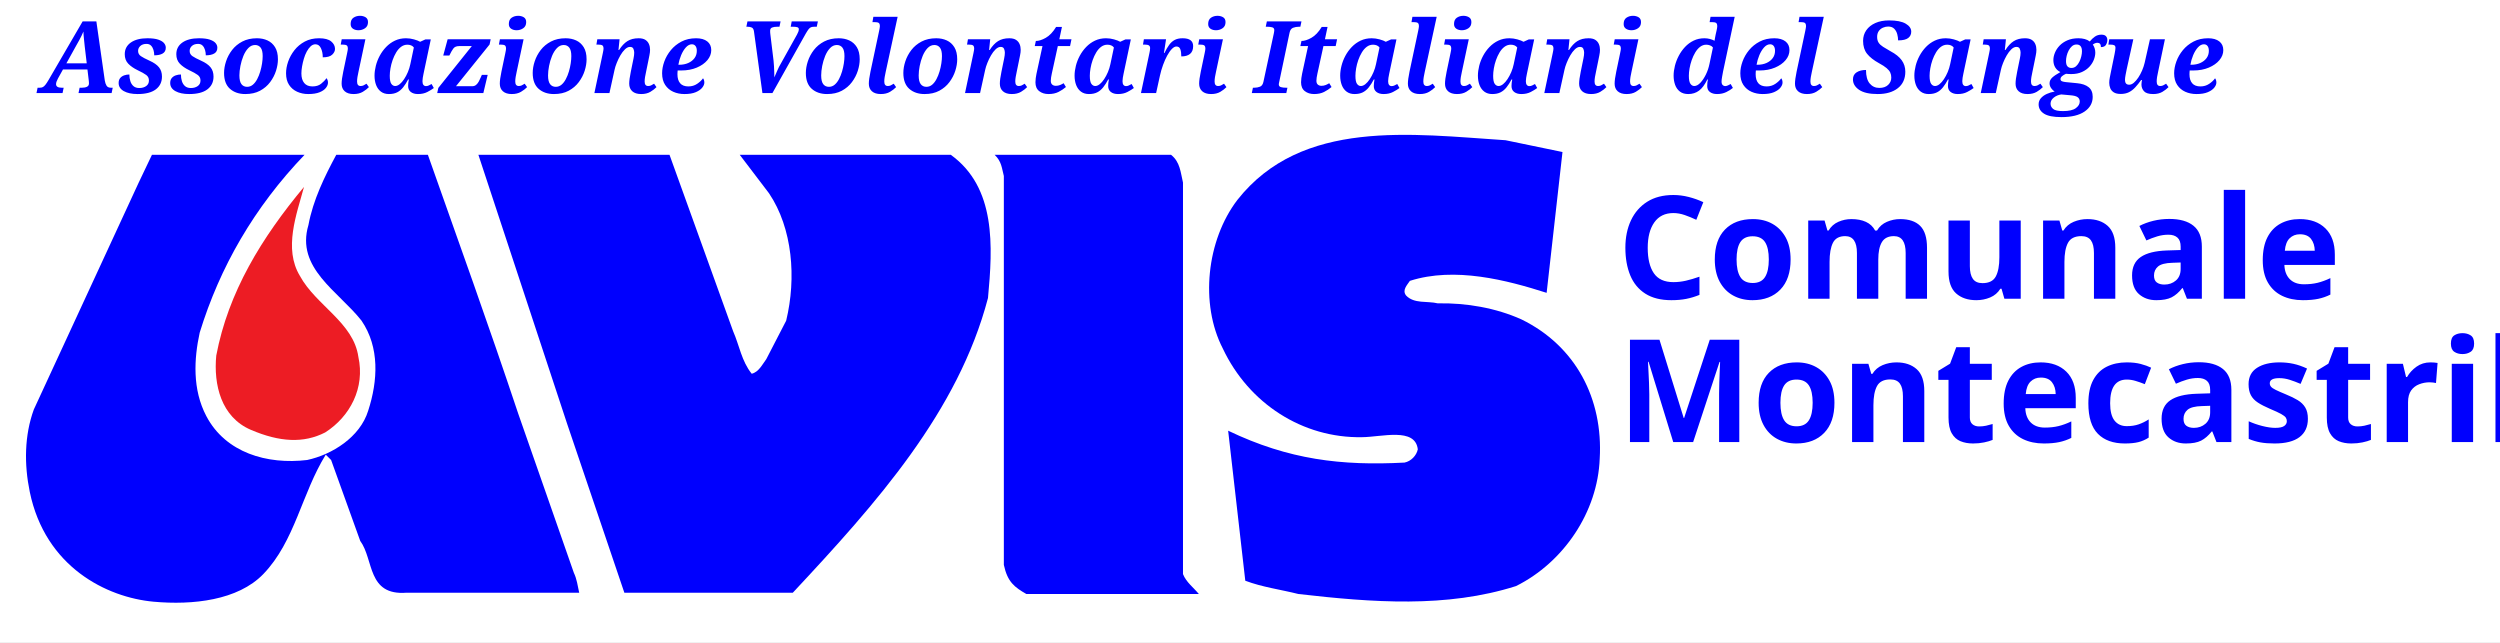
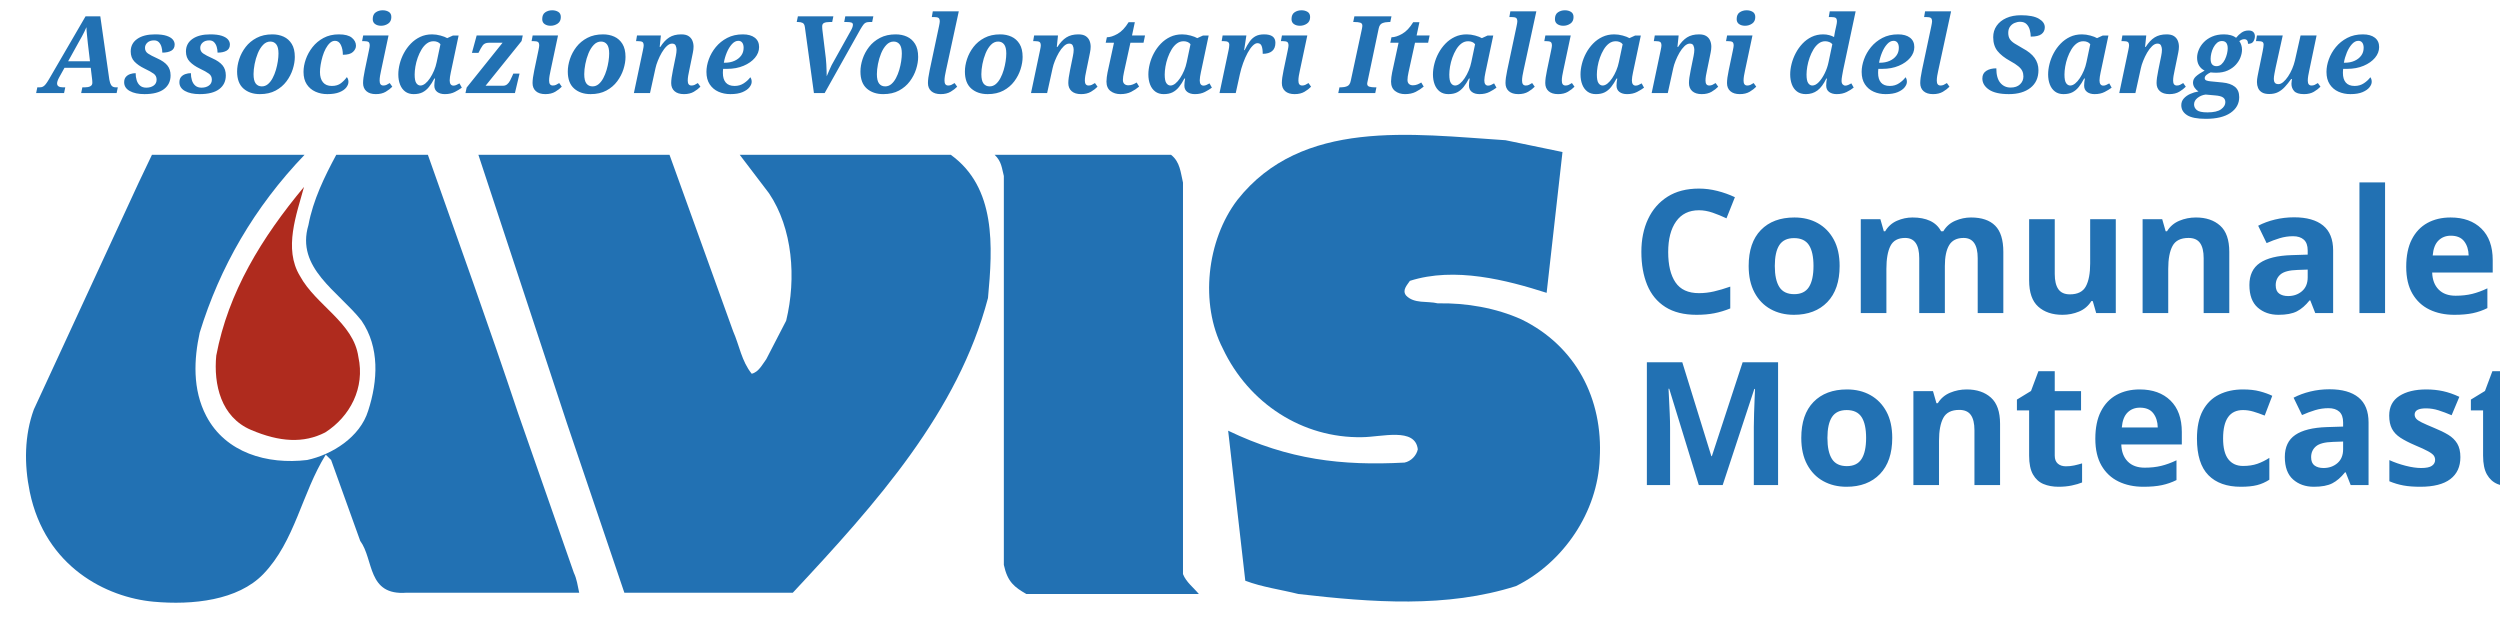
<svg xmlns="http://www.w3.org/2000/svg" id="svg2" version="1.1" width="348.927" height="89.612" xml:space="preserve">
  <defs id="defs6" />
  <g id="g10" transform="matrix(1.25,0,0,-1.25,-7,171.945)">
    <g id="g12" transform="scale(0.1,0.1)">
-       <path d="m 56,658.665 2791.416,0 0,716.895 -2791.416,0 0,-716.895 z" style="fill:#ffffff;fill-opacity:1;fill-rule:evenodd;stroke:none" id="path14" />
-       <path d="m 1800.62,1205.82 -17.7,-157.23 c -44.34,14.16 -102.48,29.43 -152.7,13.37 -3.08,-4.73 -8.85,-10.28 -4.32,-16.25 9.06,-9.67 23.67,-5.97 35.4,-8.85 32.1,0.62 65.03,-5.15 93.43,-17.9 60.71,-29.636 91.37,-88.702 87.46,-155.585 -2.26,-59.27 -40.13,-115.656 -93.43,-142.203 -77.58,-24.695 -160.52,-18.317 -243.05,-8.852 -19.54,4.942 -40.33,7.618 -59.26,14.821 l -19.14,167.515 c 67.68,-32.48 126.77,-39.308 196.94,-35.601 7.21,1.437 13.38,7.82 14.82,14.82 -2.88,24.77 -40.05,13.719 -62.26,13.543 -66.26,-1.23 -126.45,37.488 -155.47,99.023 -25.72,49.799 -18.11,120.799 16.26,165.869 71.82,91.17 194.89,73.47 299.43,66.68 21.2,-4.33 42.39,-8.85 63.59,-13.17" style="fill:#0000fe;fill-opacity:1;fill-rule:evenodd;stroke:none" id="path16" />
-       <path d="m 396.078,1202.73 c -56.39,-58.85 -94.668,-125.53 -117.101,-198.59 -6.379,-29.222 -8.305,-63.378 7.41,-93.226 21.558,-40.945 67.914,-54.328 112.57,-48.976 27.781,5.964 59.066,25.515 68.117,54.945 10.906,33.543 12.965,70.793 -7.406,100.637 -25.93,32.92 -73.676,58.65 -59.27,106.8 5.145,27.79 17.903,53.92 31.075,78.41 l 102.277,0 c 33.957,-96.11 68.531,-192.01 100.844,-288.933 l 62.148,-177.805 c 3.289,-6.797 4.32,-14.613 5.965,-22.23 l -192.621,0 c -44.395,-3.469 -36.426,36.84 -51.859,57.828 l -32.516,90.348 -5.969,5.964 c -26.754,-43.007 -34.394,-96.73 -69.765,-133.355 -28.344,-29.348 -78.86,-34.813 -122.497,-30.828 -52.46,4.789 -120.918,38.707 -138.242,122.613 -6.383,30.895 -5.969,63.18 4.527,91.992 l 117.093,253.336 14.817,31.07 170.402,0" style="fill:#0000fe;fill-opacity:1;fill-rule:evenodd;stroke:none" id="path18" />
-       <path d="m 874.547,1005.79 c 6.996,-15.849 9.465,-33.548 20.785,-47.544 7.82,1.852 11.938,10.496 16.258,16.258 l 22.226,43.016 c 11.524,47.53 7.2,103.1 -19.136,142.2 l -32.727,43.01 235.637,0 c 50.83,-36.63 46.92,-102.48 41.57,-159.9 C 1125.82,915.852 1035.07,814.191 941.223,713.762 l -188.094,0 -63.797,188.304 -99.191,300.664 213.406,0 71,-196.94" style="fill:#0000fe;fill-opacity:1;fill-rule:evenodd;stroke:none" id="path20" />
-       <path d="m 1363.51,1202.73 c 10.29,-8.03 10.7,-19.96 13.38,-31.07 l 0,-437.113 c 3.43,-8.899 12.14,-15.434 17.7,-22.227 l -192.63,0 c -13.16,7.618 -21,13.328 -25.1,32.52 l 0,434.22 c -2.37,8.99 -2.37,16 -10.29,23.67 l 196.94,0" style="fill:#0000fe;fill-opacity:1;fill-rule:evenodd;stroke:none" id="path22" />
-       <path d="m 390.902,1067.44 c 17.907,-32.93 59.883,-52.07 65.235,-90.346 7.613,-34.574 -9.262,-66.676 -37.043,-84.379 -24.078,-12.344 -50.867,-10.832 -82.934,2.883 -33.433,14.304 -41.777,50.629 -38.691,82.937 13.379,70.795 50.629,131.505 97.961,188.305 -8.231,-30.46 -23.047,-68.95 -4.528,-99.4" style="fill:#ed1c24;fill-opacity:1;fill-rule:evenodd;stroke:none" id="path24" />
-       <text xml:space="preserve" style="font-size:96px;font-style:italic;font-weight:normal;line-height:125%;letter-spacing:0px;word-spacing:0px;fill:#000000;fill-opacity:1;stroke:none;font-family:Times New Roman;-inkscape-font-specification:'Times New Roman, Italic'" x="102.225" y="-1271.674" id="text3769" transform="scale(1,-1)">
-         <tspan id="tspan3771" x="102.225" y="-1271.674" style="font-size:112px;font-style:italic;font-variant:normal;font-weight:bold;font-stretch:normal;fill:#0000fe;fill-opacity:1;font-family:Georgia;-inkscape-font-specification:Georgia Bold Italic">Associazione Volontari Italiani del Sangue</tspan>
+       <path d="m 56,579.469 3142.141,0 0,796.091 -3142.141,0 0,-796.091 z" style="fill:#ffffff;fill-opacity:1;fill-rule:evenodd;stroke:none" id="path14" />
+       <path d="m 1800.62,1205.82 -17.7,-157.23 c -44.34,14.16 -102.48,29.43 -152.7,13.37 -3.08,-4.73 -8.85,-10.28 -4.32,-16.25 9.06,-9.67 23.67,-5.97 35.4,-8.85 32.1,0.62 65.03,-5.15 93.43,-17.9 60.71,-29.636 91.37,-88.702 87.46,-155.585 -2.26,-59.27 -40.13,-115.656 -93.43,-142.203 -77.58,-24.695 -160.52,-18.317 -243.05,-8.852 -19.54,4.942 -40.33,7.618 -59.26,14.821 l -19.14,167.515 c 67.68,-32.48 126.77,-39.308 196.94,-35.601 7.21,1.437 13.38,7.82 14.82,14.82 -2.88,24.77 -40.05,13.719 -62.26,13.543 -66.26,-1.23 -126.45,37.488 -155.47,99.023 -25.72,49.799 -18.11,120.799 16.26,165.869 71.82,91.17 194.89,73.47 299.43,66.68 21.2,-4.33 42.39,-8.85 63.59,-13.17" style="fill:#2271b3;fill-opacity:1;fill-rule:evenodd;stroke:none" id="path16" />
+       <path d="m 396.078,1202.73 c -56.39,-58.85 -94.668,-125.53 -117.101,-198.59 -6.379,-29.222 -8.305,-63.378 7.41,-93.226 21.558,-40.945 67.914,-54.328 112.57,-48.976 27.781,5.964 59.066,25.515 68.117,54.945 10.906,33.543 12.965,70.793 -7.406,100.637 -25.93,32.92 -73.676,58.65 -59.27,106.8 5.145,27.79 17.903,53.92 31.075,78.41 l 102.277,0 c 33.957,-96.11 68.531,-192.01 100.844,-288.933 l 62.148,-177.805 c 3.289,-6.797 4.32,-14.613 5.965,-22.23 l -192.621,0 c -44.395,-3.469 -36.426,36.84 -51.859,57.828 l -32.516,90.348 -5.969,5.964 c -26.754,-43.007 -34.394,-96.73 -69.765,-133.355 -28.344,-29.348 -78.86,-34.813 -122.497,-30.828 -52.46,4.789 -120.918,38.707 -138.242,122.613 -6.383,30.895 -5.969,63.18 4.527,91.992 l 117.093,253.336 14.817,31.07 170.402,0" style="fill:#2271b3;fill-opacity:1;fill-rule:evenodd;stroke:none" id="path18" />
+       <path d="m 874.547,1005.79 c 6.996,-15.849 9.465,-33.548 20.785,-47.544 7.82,1.852 11.938,10.496 16.258,16.258 l 22.226,43.016 c 11.524,47.53 7.2,103.1 -19.136,142.2 l -32.727,43.01 235.637,0 c 50.83,-36.63 46.92,-102.48 41.57,-159.9 C 1125.82,915.852 1035.07,814.191 941.223,713.762 l -188.094,0 -63.797,188.304 -99.191,300.664 213.406,0 71,-196.94" style="fill:#2271b3;fill-opacity:1;fill-rule:evenodd;stroke:none" id="path20" />
+       <path d="m 1363.51,1202.73 c 10.29,-8.03 10.7,-19.96 13.38,-31.07 l 0,-437.113 c 3.43,-8.899 12.14,-15.434 17.7,-22.227 l -192.63,0 c -13.16,7.618 -21,13.328 -25.1,32.52 l 0,434.22 c -2.37,8.99 -2.37,16 -10.29,23.67 l 196.94,0" style="fill:#2271b3;fill-opacity:1;fill-rule:evenodd;stroke:none" id="path22" />
+       <path d="m 390.902,1067.44 c 17.907,-32.93 59.883,-52.07 65.235,-90.346 7.613,-34.574 -9.262,-66.676 -37.043,-84.379 -24.078,-12.344 -50.867,-10.832 -82.934,2.883 -33.433,14.304 -41.777,50.629 -38.691,82.937 13.379,70.795 50.629,131.505 97.961,188.305 -8.231,-30.46 -23.047,-68.95 -4.528,-99.4" style="fill:#af2b1e;fill-opacity:1;fill-rule:evenodd;stroke:none" id="path24" />
+       <text xml:space="preserve" style="font-size:120px;font-style:italic;font-weight:normal;line-height:125%;letter-spacing:0px;word-spacing:0px;fill:#2271b3;fill-opacity:1;stroke:none;font-family:Times New Roman;-inkscape-font-specification:'Times New Roman, Italic'" x="102.225" y="-1271.674" id="text3769" transform="scale(1,-1)">
+         <tspan id="tspan3771" x="102.225" y="-1271.674" style="font-size:120px;font-style:italic;font-variant:normal;font-weight:bold;font-stretch:normal;fill:#2271b3;fill-opacity:1;font-family:Georgia;-inkscape-font-specification:Georgia Bold Italic">Associazione Volontari Italiani del Sangue</tspan>
      </text>
-       <text xml:space="preserve" style="font-size:320px;font-style:normal;font-weight:normal;line-height:100%;letter-spacing:0px;word-spacing:0px;fill:#000000;fill-opacity:1;stroke:none;font-family:Sans" x="1861.555" y="-1041.979" id="text3773" transform="scale(1,-1)">
-         <tspan id="tspan3775" x="1861.555" y="-1041.979" style="font-size:160px;font-style:normal;font-variant:normal;font-weight:bold;font-stretch:normal;text-align:start;line-height:100%;writing-mode:lr-tb;text-anchor:start;fill:#0000fe;fill-opacity:1;font-family:Corbel;-inkscape-font-specification:Corbel Bold">Comunale</tspan>
-         <tspan x="1861.555" y="-881.979" style="font-size:160px;font-style:normal;font-variant:normal;font-weight:bold;font-stretch:normal;text-align:start;line-height:100%;writing-mode:lr-tb;text-anchor:start;fill:#0000fe;fill-opacity:1;font-family:Corbel;-inkscape-font-specification:Corbel Bold" id="tspan3777">Montecastrilli</tspan>
+       <text xml:space="preserve" style="font-size:320px;font-style:normal;font-weight:normal;line-height:100%;letter-spacing:0px;word-spacing:0px;fill:#2271b3;fill-opacity:1;stroke:none;font-family:Sans" x="1877.555" y="-1025.979" id="text3773" transform="scale(1,-1)">
+         <tspan id="tspan3775" x="1877.555" y="-1025.979" style="font-size:192px;font-style:normal;font-variant:normal;font-weight:bold;font-stretch:normal;text-align:start;line-height:100%;writing-mode:lr-tb;text-anchor:start;fill:#2271b3;fill-opacity:1;font-family:Corbel;-inkscape-font-specification:Corbel Bold">Comunale</tspan>
+         <tspan x="1877.555" y="-833.979" style="font-size:192px;font-style:normal;font-variant:normal;font-weight:bold;font-stretch:normal;text-align:start;line-height:100%;writing-mode:lr-tb;text-anchor:start;fill:#2271b3;fill-opacity:1;font-family:Corbel;-inkscape-font-specification:Corbel Bold" id="tspan3777">Montecastrilli</tspan>
      </text>
    </g>
  </g>
</svg>
